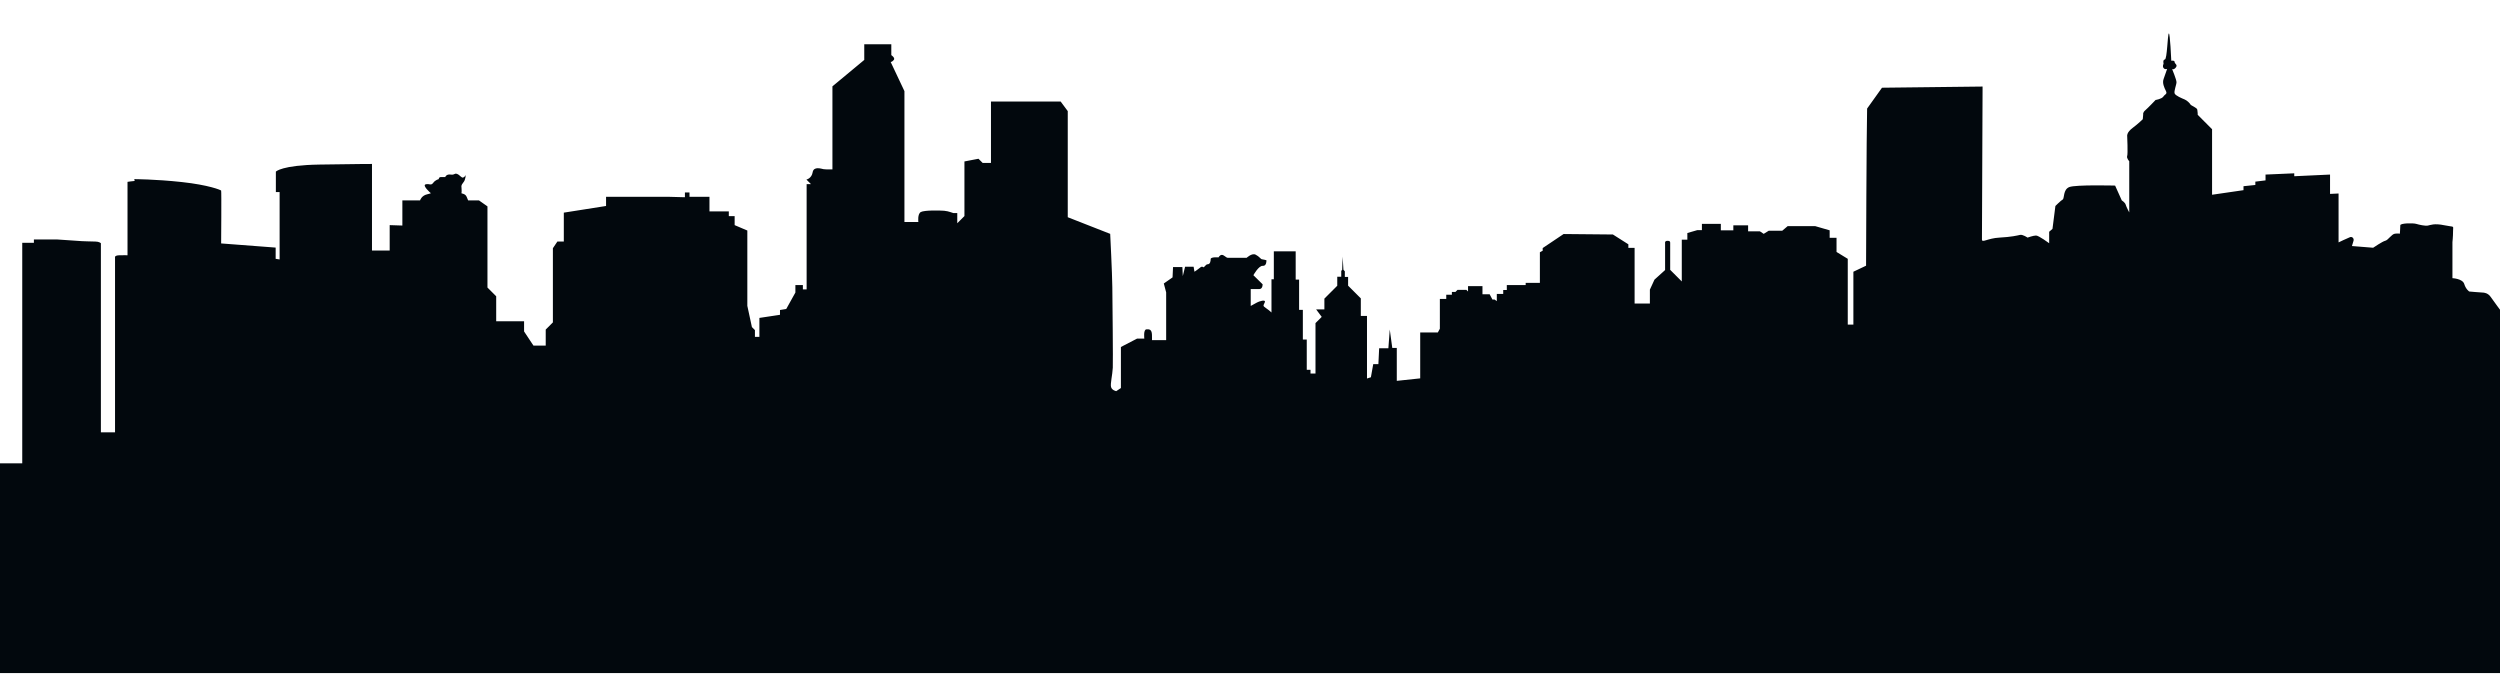
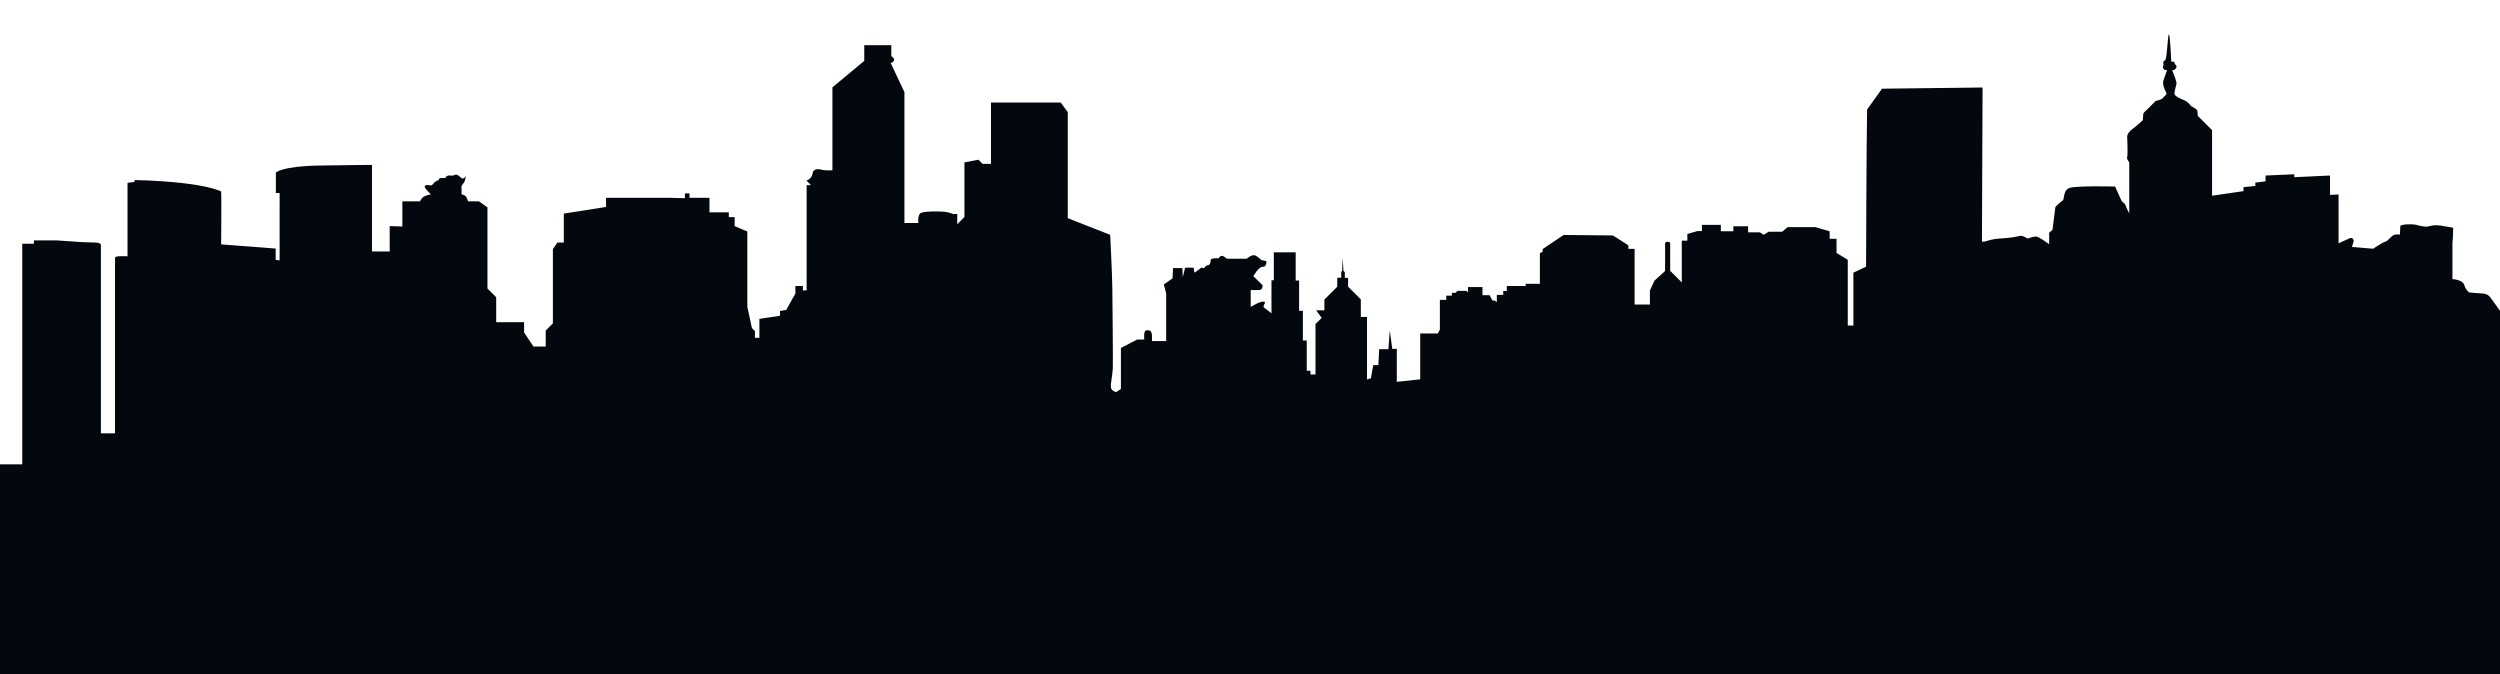
<svg xmlns="http://www.w3.org/2000/svg" version="1.1" id="Layer_1" x="0px" y="0px" width="2600px" height="700px" viewBox="0 0 2600 700" enable-background="new 0 0 2600 700" xml:space="preserve">
-   <path fill="#02080D" d="M1957.278,91.229l-15.481,21.675c-0.656,25.335-1.084,163.419-1.084,163.419l-13.193,6.276v54.964h-5.847  v-68.382l-11.68-7.144v-14.706h-7.151v-7.798l-14.934-4.327h-28.78l-5.613,4.772h-14.073l-5.187,3.236l-3.905-2.605h-12.321v-6.26  h-15.359v5.184h-12.999v-6.704h-19.688v6.494h-4.758l-10.378,3.019v6.932h-5.796v43.436l-12.06-12.068c0,0,0-25.948,0-27.368  c0-1.412,0.328-2.815-2.806-2.815c-3.143,0-2.488,2.504-2.488,2.504v27.898l-11.043,9.967l-4.77,10.377v14.496h-15.9V257.81h-6.487  v-3.729l-16.076-10.21l-51.273-0.487l-21.746,14.597v2.765l-2.925,1.614v31.812h-14.773v2.27h-19.629v5.191h-3.731v4.06h-6.663  v7.479l-2.277-1.629h-2.26l-2.924-5.521h-7.453v-8.446h-15.016v5.598l-1.716-1.698h-9.242l-2.11,2.117h-3.73v2.917h-5.848v4.378  h-6.648v30.997l-2.117,3.899h-18.325v47.714l-24.354,2.589v-21.582V361.84h-4.696l-2.604-19.141l-1.453,19.47h-9.59l-0.798,16.552  h-5.361l-2.428,13.632l-4.059,1.301v-65.073h-6.42v-18.26l-13.227-13.234v-9.083h-3.402v-5.833l-1.463-1.63l-0.8-13.637  l-0.503,13.798l-0.966,0.976v6.159h-4.145v9.344l-13.385,13.386v11.185h-8.596l5.832,7.805l-6.487,6.48v52.426h-5.193v-3.892h-3.89  v-31.493h-4.06v-30.822h-3.907v-31.486h-3.554V261.4h-22.722v29.041h-2.445v34.569c0,0-1.942-1.959-5.673-4.546  s-2.765-2.446-1.303-6.01c1.472-3.569-6.169-0.974-8.108,0.162c-1.941,1.144-6.504,3.57-6.504,3.57v-2.914v-14.614  c0,0,4.891,0,8.764,0c3.908,0,3.59-5.019,3.59-5.019l-9.581-9.418c0,0,5.521-10.068,9.722-9.739c4.235,0.328,3.849-5.79,3.849-5.79  s-3.671-1.075-4.766-1.075c-1.064,0-2.578-2.815-6.485-4.774c-3.892-1.939-9.295,3.261-9.295,3.261s-17.973,0-19.687,0  c-1.75,0-4.118-3.261-6.277-3.031c-2.176,0.216-3.26,2.605-3.26,2.605s-8.209-0.675-8.209,1.729c0,2.37-0.656,5.404-3.043,5.404  c-2.359,0-3.664,3.889-4.764,3.033c-1.067-0.875-1.94-0.648-3.672,0.855c-1.731,1.514-5.403,3.899-5.403,3.899l-0.873-5.2h-8.867  l-2.386,9.739l-0.429-9.355h-9.723l-0.503,10.707l-9.093,6.337l2.447,9.251v49.652h-14.765c0,0,0.152,0,0-5.519  c-0.177-5.513-2.604-6-5.858-5.673c-3.224,0.327-2.1,9.578-2.1,9.578h-7.461l-16.881,8.747v42.696l-4.866,3.245  c0,0-4.387-0.816-5.362-4.22c-0.966-3.41,1.463-12.822,1.79-20.134c0.328-7.302-0.327-68.81-0.487-83.736  c-0.168-14.932-2.217-55.5-2.217-55.5l-44.134-17.303V115.548l-7.377-9.949h-72.476v63.838h-8.664l-4.335-4.337l-14.597,2.809  v56.803l-7.462,7.462v-10.597c0,0-3.461,0-4.117,0c-0.647,0-4.528-1.959-9.51-2.386c-4.976-0.429-20.565-0.648-24.235,1.301  c-3.673,1.959-2.604,10.394-2.604,10.394h-14.48V94.776L926.32,64.493c0,0,1.504,0,3.236-2.176c1.73-2.159-2.589-4.976-2.589-4.976  V46.026h-28.134v16.291l-33.108,27.485v86.341c0,0-6.923,0.21-9.309-0.226c-2.379-0.429-10.168-3.237-11.252,3.243  c-1.075,6.504-6.488,7.581-6.488,7.581l4.758,4.771h-4.539v109.475h-3.899v-4.545h-7.789v7.797l-9.521,17.1l-6.495,1.068v4.99  l-21.419,3.235v19.698h-4.646v-7.033l-3.143-3.144l-4.757-22.066v-78.333l-13.2-5.623v-9.319h-6.059v-4.964h-20.124v-15.151h-20.774  v-4.546h-4.754v4.976l-16.017-0.43h-65.997v9.521l-43.932,6.932v30.073h-6.706l-4.655,6.918v77.147l-7.462,7.47v16.655h-12.763  l-9.74-14.714v-10.596h-28.999v-25.966l-9.083-9.091v-84.401l-8.875-6.259h-11.242c0,0,0,0-1.521-3.689  c-1.514-3.673-5.839-3.244-5.411-3.891c0.437-0.655,0-6.496,0-6.496s-0.647-1.511,1.941-4.545c2.605-3.024,2.386-7.789,2.386-7.789  s-0.436,1.73-2.386,2.605c-1.941,0.855-3.454-2.605-6.487-3.689c-3.025-1.076-2.16,1.301-6.706,0.655  c-4.546-0.655-5.63,2.589-5.63,2.589s-1.731,0-4.32,0c-2.595,0-2.385,2.175-2.385,2.175s-3.462,0.655-5.833,3.899  c-2.385,3.234-3.905,0.429-7.796,1.503c-3.9,1.085,4.974,8.874,4.974,8.874s2.387,0.218-3.462,1.504  c-5.832,1.301-7.353,6.294-7.353,6.294H418.46v26.175l-13.193-0.43v26.394h-18.402V194.31v-23.796c0,0-15.361,0-54.738,0.638  c-39.384,0.656-45.231,7.36-45.231,7.36v21.21h3.905v70.115l-4.117-0.655v-11.69l-56.696-4.326c0,0,0.438-54.318,0-54.965  c-0.428-0.638-12.982-5.831-40.896-8.865c-27.914-3.024-49.543-3.024-49.543-3.024s1.075,1.939,0,1.939  c-1.093,0-6.934,0.875-6.934,0.875V265.5c0,0-3.89-0.211-8.864,0c-4.984,0.219-4.118,2.379-4.118,2.379v181.765h-14.706V252.962  c0,0-1.73-1.74-5.629-1.74c-3.9,0-14.285-0.436-14.285-0.436l-25.527-1.74H35.251v3.471H23.134v229.369h-26.84L-5,700h2606.987  V324.792c0,0-8.881-11.908-11.688-16.023c-2.816-4.103-6.935-4.53-8.664-4.53c-1.731,0-13.64-1.077-13.64-1.077  s-3.461-2.175-5.175-7.804c-1.747-5.623-12.285-6.051-12.285-6.051V251.82c0,0,0.646-5.688,0.646-11.696  c0-5.993,1.958-3.562-8.924-5.831c-10.882-2.279-14.613-0.162-17.369,0.326c-2.756,0.487-8.765-0.813-12.016-1.788  c-3.227-0.985-16.554-0.817-16.554,1.462c0,2.27-0.472,8.764-0.472,8.764s-1.799-0.487-5.2,0c-3.422,0.487-6.968,6.646-9.899,7.302  c-2.915,0.647-12.663,7.294-12.663,7.294l-22.066-1.771c0,0,0.807-2.918,1.622-5.361c0.806-2.431-1.304-4.707-3.58-3.893  c-2.261,0.807-11.95,5.463-11.95,5.463v-50.856l-8.864,0.429v-20.116l-37.218,1.73v-3.034l-29.872,1.304v6.049l-10.604,1.304v3.47  l-12.31,1.284v4.119l-32.688,4.764V134.38l-14.923-14.939c0,0,0-3.236-0.446-5.404c-0.428-2.175-6.486-4.109-7.133-5.412  c-0.655-1.302-3.462-4.101-6.059-5.201c-2.589-1.075-9.521-3.89-10.387-6.261c-0.874-2.387,1.949-9.091,1.949-11.696  c0-2.588-4.545-13.631-4.545-13.631s1.722,1.094,3.897-1.722c2.177-2.823-1.302-3.682-1.302-5.622c0-1.959-3.47-1.304-3.47-1.304  s-1.287-29.863-2.59-28.352c-1.303,1.513-1.715,26.823-4.117,27.05c-2.369,0.218-1.303,4.545-1.303,4.545s-1.513,2.379,0,4.318  c1.513,1.959,3.705,0.875,3.705,0.875s-2.192,6.488-3.705,10.597c-1.513,4.117,0.655,8.873,2.403,12.335  c1.714,3.462-0.891,3.243-2.604,5.848c-1.74,2.588-8.117,3.563-8.117,3.563s-7.907,8.337-10.714,10.722  c-2.814,2.37-2.168,4.319-2.168,4.319l-0.43,4.974c0,0-4.544,4.548-10.612,9.093c-6.05,4.544-5.621,8.008-5.621,8.008  s0.874,19.041,0,21.2c-0.865,2.16,2.159,5.403,2.159,5.403v53.233c0,0-3.024-5.623-3.672-7.992  c-0.654-2.386-4.117-4.545-4.117-4.545l-6.916-15.371c0,0-40.897-1.075-47.594,1.514c-6.713,2.589-4.983,11.897-6.925,12.982  c-1.958,1.084-7.579,6.706-7.579,6.706l-3.033,23.806l-3.454,3.031v11.908c0,0-10.821-8.015-13.647-8.015  c-2.813,0-8.856,2.165-8.856,2.165s-4.981-3.469-7.798-2.814c-2.815,0.649-9.092,2.16-21.418,2.814  c-12.336,0.649-18.185,5.85-18.185,1.934c0-3.889,0.654-151.246,0.654-159.035C2061.884,90.011,1957.278,91.229,1957.278,91.229z" />
+   <path fill="#02080D" d="M1957.278,92.23l-15.481,21.675c-0.656,25.335-1.084,163.419-1.084,163.419l-13.193,6.276v54.964h-5.847  v-68.382l-11.68-7.144v-14.706h-7.151v-7.798l-14.934-4.327h-28.78l-5.613,4.772h-14.073l-5.187,3.236l-3.905-2.605h-12.32v-6.26  h-15.359v5.184h-12.999v-6.704h-19.688v6.494h-4.758l-10.378,3.019v6.932h-5.796v43.436l-12.061-12.068c0,0,0-25.948,0-27.368  c0-1.412,0.328-2.815-2.806-2.815c-3.143,0-2.488,2.504-2.488,2.504v27.898l-11.043,9.967l-4.77,10.377v14.496h-15.9v-57.891h-6.487  v-3.729l-16.076-10.21l-51.272-0.487l-21.746,14.597v2.765l-2.925,1.614v31.812h-14.773v2.27h-19.629v5.191h-3.73v4.06h-6.663v7.479  l-2.277-1.629h-2.26l-2.924-5.521h-7.453v-8.446h-15.016v5.598l-1.716-1.698h-9.242l-2.11,2.117h-3.729v2.917h-5.849v4.378h-6.647  v30.997l-2.117,3.899h-18.325v47.714l-24.354,2.589v-21.582v-12.665h-4.696l-2.604-19.141l-1.453,19.47h-9.59l-0.799,16.552h-5.36  l-2.429,13.633l-4.059,1.301v-65.073h-6.42v-18.26l-13.227-13.234v-9.083h-3.402v-5.833l-1.463-1.63l-0.801-13.637l-0.503,13.798  l-0.966,0.976v6.159h-4.145v9.344l-13.385,13.386v11.185h-8.597l5.832,7.805l-6.487,6.48v52.426h-5.192v-3.893h-3.89v-31.492h-4.061  v-30.822h-3.907v-31.486h-3.554v-29.37h-22.722v29.041h-2.445v34.569c0,0-1.942-1.959-5.673-4.546  c-3.731-2.587-2.766-2.446-1.303-6.01c1.472-3.569-6.169-0.974-8.108,0.162c-1.941,1.144-6.504,3.57-6.504,3.57v-2.914v-14.614  c0,0,4.891,0,8.764,0c3.908,0,3.59-5.019,3.59-5.019l-9.581-9.418c0,0,5.521-10.068,9.723-9.739c4.234,0.328,3.849-5.79,3.849-5.79  s-3.671-1.075-4.766-1.075c-1.064,0-2.578-2.815-6.485-4.774c-3.892-1.939-9.295,3.261-9.295,3.261s-17.973,0-19.688,0  c-1.75,0-4.117-3.261-6.276-3.031c-2.176,0.216-3.26,2.605-3.26,2.605s-8.209-0.675-8.209,1.729c0,2.37-0.656,5.404-3.043,5.404  c-2.359,0-3.664,3.889-4.765,3.033c-1.066-0.875-1.939-0.648-3.672,0.855c-1.73,1.514-5.402,3.899-5.402,3.899l-0.873-5.2h-8.867  l-2.387,9.739l-0.429-9.355h-9.723l-0.503,10.707l-9.094,6.337l2.447,9.251v49.651h-14.765c0,0,0.151,0,0-5.519  c-0.177-5.513-2.604-6-5.858-5.673c-3.224,0.327-2.1,9.578-2.1,9.578h-7.461l-16.881,8.746v42.696l-4.866,3.245  c0,0-4.387-0.815-5.362-4.22c-0.966-3.41,1.463-12.822,1.79-20.134c0.328-7.303-0.327-68.811-0.487-83.736  c-0.168-14.932-2.217-55.5-2.217-55.5l-44.134-17.303V116.549l-7.377-9.949h-72.476v63.838h-8.664l-4.336-4.337l-14.597,2.809  v56.803l-7.462,7.462v-10.597c0,0-3.461,0-4.117,0c-0.646,0-4.527-1.959-9.51-2.386c-4.976-0.429-20.564-0.648-24.235,1.301  c-3.673,1.959-2.604,10.394-2.604,10.394h-14.48V95.777L926.32,65.494c0,0,1.504,0,3.235-2.176c1.73-2.159-2.589-4.976-2.589-4.976  V47.027h-28.134v16.291l-33.108,27.485v86.341c0,0-6.923,0.21-9.309-0.226c-2.379-0.429-10.168-3.237-11.252,3.243  c-1.075,6.504-6.488,7.581-6.488,7.581l4.758,4.771h-4.538v109.475h-3.899v-4.545h-7.789v7.797l-9.521,17.1l-6.495,1.068v4.99  l-21.419,3.235v19.698h-4.646v-7.033l-3.143-3.144l-4.757-22.066v-78.333l-13.2-5.623v-9.319h-6.06v-4.964h-20.124v-15.151h-20.773  v-4.546h-4.754v4.976l-16.018-0.43h-65.997v9.521l-43.932,6.932v30.073h-6.706l-4.655,6.918v77.147l-7.462,7.47v16.655h-12.763  l-9.74-14.714v-10.596h-28.999v-25.966l-9.083-9.091v-84.401l-8.875-6.259h-11.242c0,0,0,0-1.521-3.689  c-1.515-3.673-5.839-3.244-5.411-3.891c0.437-0.655,0-6.496,0-6.496s-0.647-1.511,1.94-4.545c2.605-3.024,2.387-7.789,2.387-7.789  s-0.437,1.73-2.387,2.605c-1.94,0.855-3.454-2.605-6.486-3.689c-3.025-1.076-2.16,1.301-6.706,0.655  c-4.546-0.655-5.63,2.589-5.63,2.589s-1.731,0-4.32,0c-2.595,0-2.385,2.175-2.385,2.175s-3.462,0.655-5.833,3.899  c-2.386,3.234-3.905,0.429-7.796,1.503c-3.9,1.085,4.974,8.874,4.974,8.874s2.387,0.218-3.462,1.504  c-5.832,1.301-7.354,6.294-7.354,6.294H418.46v26.175l-13.193-0.43v26.394h-18.401v-66.214v-23.796c0,0-15.361,0-54.738,0.638  c-39.384,0.656-45.231,7.36-45.231,7.36v21.21h3.905v70.115l-4.117-0.655v-11.69l-56.696-4.326c0,0,0.438-54.318,0-54.965  c-0.428-0.638-12.982-5.831-40.896-8.865c-27.914-3.024-49.543-3.024-49.543-3.024s1.075,1.939,0,1.939  c-1.093,0-6.934,0.875-6.934,0.875v76.374c0,0-3.89-0.211-8.864,0c-4.984,0.219-4.118,2.379-4.118,2.379v181.765h-14.706V253.963  c0,0-1.73-1.74-5.629-1.74c-3.9,0-14.285-0.436-14.285-0.436l-25.527-1.74H35.251v3.471H23.134v229.369h-26.84L-5,701.001h2606.987  V325.793c0,0-8.882-11.908-11.688-16.023c-2.815-4.103-6.935-4.53-8.664-4.53c-1.73,0-13.64-1.077-13.64-1.077  s-3.461-2.175-5.175-7.804c-1.747-5.623-12.285-6.051-12.285-6.051v-37.487c0,0,0.646-5.688,0.646-11.696  c0-5.993,1.957-3.562-8.925-5.831c-10.882-2.279-14.612-0.162-17.368,0.326c-2.757,0.487-8.766-0.813-12.017-1.788  c-3.228-0.985-16.554-0.817-16.554,1.462c0,2.27-0.473,8.764-0.473,8.764s-1.799-0.487-5.199,0  c-3.422,0.487-6.969,6.646-9.899,7.302c-2.915,0.647-12.663,7.294-12.663,7.294l-22.065-1.771c0,0,0.807-2.918,1.622-5.361  c0.806-2.431-1.305-4.707-3.58-3.893c-2.262,0.807-11.95,5.463-11.95,5.463v-50.856l-8.864,0.429v-20.116l-37.218,1.73v-3.034  l-29.872,1.304v6.049l-10.604,1.304v3.47l-12.311,1.284v4.119l-32.688,4.764v-68.158l-14.924-14.939c0,0,0-3.236-0.445-5.404  c-0.429-2.175-6.486-4.109-7.134-5.412c-0.655-1.302-3.462-4.101-6.059-5.201c-2.589-1.075-9.521-3.89-10.388-6.261  c-0.873-2.387,1.949-9.091,1.949-11.696c0-2.588-4.545-13.631-4.545-13.631s1.723,1.094,3.897-1.722  c2.177-2.823-1.302-3.682-1.302-5.622c0-1.959-3.471-1.304-3.471-1.304s-1.287-29.863-2.59-28.352  c-1.303,1.513-1.715,26.823-4.117,27.05c-2.369,0.218-1.303,4.545-1.303,4.545s-1.513,2.379,0,4.318  c1.513,1.959,3.705,0.875,3.705,0.875s-2.191,6.488-3.705,10.597c-1.513,4.117,0.655,8.873,2.403,12.335  c1.714,3.462-0.892,3.243-2.604,5.848c-1.74,2.588-8.117,3.563-8.117,3.563s-7.906,8.337-10.714,10.722  c-2.813,2.37-2.168,4.319-2.168,4.319l-0.43,4.974c0,0-4.544,4.548-10.612,9.093c-6.05,4.544-5.621,8.008-5.621,8.008  s0.874,19.041,0,21.2c-0.865,2.16,2.159,5.403,2.159,5.403v53.233c0,0-3.024-5.623-3.672-7.992  c-0.654-2.386-4.117-4.545-4.117-4.545l-6.916-15.371c0,0-40.897-1.075-47.594,1.514c-6.713,2.589-4.983,11.897-6.925,12.982  c-1.959,1.084-7.58,6.706-7.58,6.706l-3.032,23.806l-3.454,3.031v11.908c0,0-10.821-8.015-13.647-8.015  c-2.812,0-8.855,2.165-8.855,2.165s-4.981-3.469-7.798-2.814c-2.815,0.649-9.093,2.16-21.418,2.814  c-12.336,0.649-18.186,5.85-18.186,1.934c0-3.889,0.654-151.246,0.654-159.035C2061.884,91.012,1957.278,92.23,1957.278,92.23z" />
</svg>
